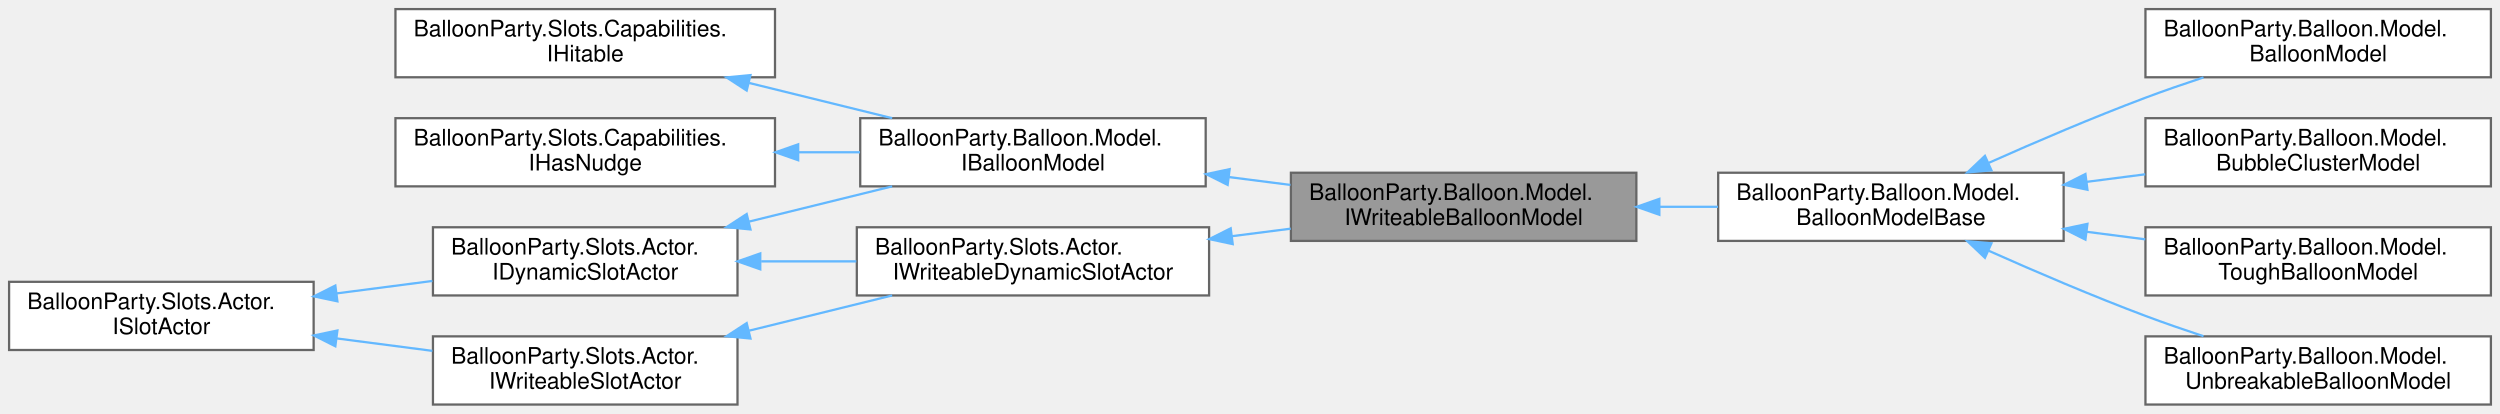
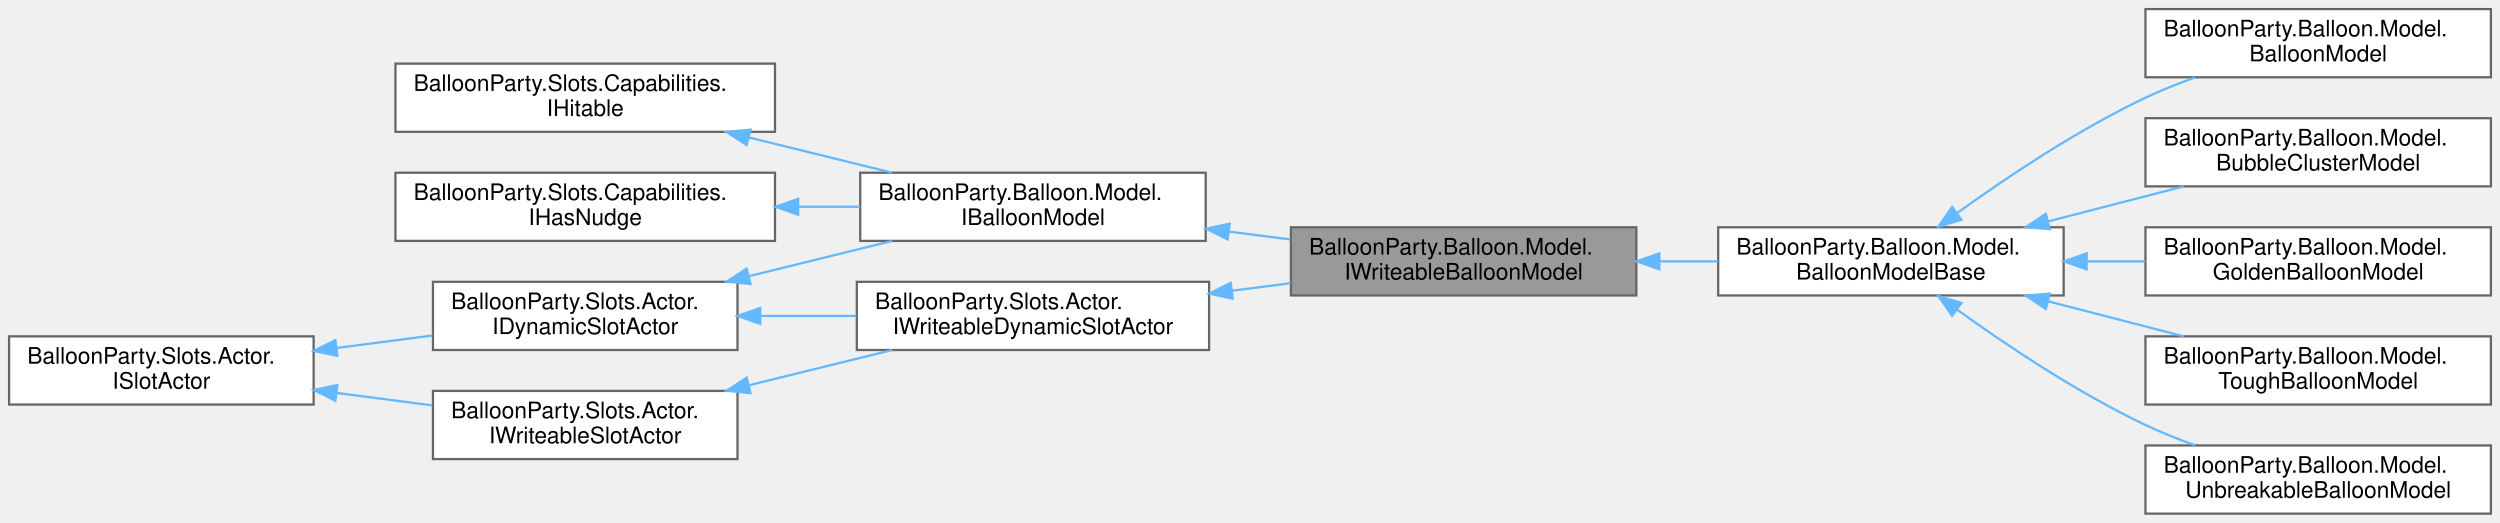
- <svg xmlns="http://www.w3.org/2000/svg" xmlns:xlink="http://www.w3.org/1999/xlink" width="1100pt" height="182pt" viewBox="0.00 0.00 1100.00 182.00">
-   <g id="graph0" class="graph" transform="scale(1 1) rotate(0) translate(4 178)">
+ <svg xmlns="http://www.w3.org/2000/svg" xmlns:xlink="http://www.w3.org/1999/xlink" width="1100pt" height="230pt" viewBox="0.00 0.00 1100.00 230.00">
+   <g id="graph0" class="graph" transform="scale(1 1) rotate(0) translate(4 226)">
    <g id="Node000001" class="node">
      <g id="a_Node000001">
        <a xlink:title=" ">
-           <polygon fill="#999999" stroke="#666666" points="716,-102 564,-102 564,-72 716,-72 716,-102" />
-           <text text-anchor="start" x="572" y="-90" font-family="Helvetica,sans-Serif" font-size="10.00">BalloonParty.Balloon.Model.</text>
-           <text text-anchor="middle" x="640" y="-79" font-family="Helvetica,sans-Serif" font-size="10.00">IWriteableBalloonModel</text>
+           <polygon fill="#999999" stroke="#666666" points="716,-126 564,-126 564,-96 716,-96 716,-126" />
+           <text text-anchor="start" x="572" y="-114" font-family="Helvetica,sans-Serif" font-size="10.00">BalloonParty.Balloon.Model.</text>
+           <text text-anchor="middle" x="640" y="-103" font-family="Helvetica,sans-Serif" font-size="10.00">IWriteableBalloonModel</text>
        </a>
      </g>
    </g>
    <g id="Node000009" class="node">
      <g id="a_Node000009">
        <a xlink:href="classBalloonParty_1_1Balloon_1_1Model_1_1BalloonModelBase.html" target="_top" xlink:title=" ">
-           <polygon fill="white" stroke="#666666" points="904,-102 752,-102 752,-72 904,-72 904,-102" />
-           <text text-anchor="start" x="760" y="-90" font-family="Helvetica,sans-Serif" font-size="10.00">BalloonParty.Balloon.Model.</text>
-           <text text-anchor="middle" x="828" y="-79" font-family="Helvetica,sans-Serif" font-size="10.00">BalloonModelBase</text>
+           <polygon fill="white" stroke="#666666" points="904,-126 752,-126 752,-96 904,-96 904,-126" />
+           <text text-anchor="start" x="760" y="-114" font-family="Helvetica,sans-Serif" font-size="10.00">BalloonParty.Balloon.Model.</text>
+           <text text-anchor="middle" x="828" y="-103" font-family="Helvetica,sans-Serif" font-size="10.00">BalloonModelBase</text>
        </a>
      </g>
    </g>
    <g id="edge10_Node000001_Node000009" class="edge">
      <g id="a_edge10_Node000001_Node000009">
        <a xlink:title=" ">
-           <path fill="none" stroke="#63b8ff" d="M726.15,-87C734.74,-87 743.43,-87 751.9,-87" />
-           <polygon fill="#63b8ff" stroke="#63b8ff" points="726.12,-83.5 716.12,-87 726.12,-90.5 726.12,-83.5" />
+           <path fill="none" stroke="#63b8ff" d="M726.15,-111C734.74,-111 743.43,-111 751.9,-111" />
+           <polygon fill="#63b8ff" stroke="#63b8ff" points="726.12,-107.5 716.12,-111 726.12,-114.5 726.12,-107.5" />
        </a>
      </g>
    </g>
    <g id="Node000002" class="node">
      <g id="a_Node000002">
        <a xlink:href="interfaceBalloonParty_1_1Slots_1_1Actor_1_1IWriteableDynamicSlotActor.html" target="_top" xlink:title=" ">
-           <polygon fill="white" stroke="#666666" points="528,-78 373,-78 373,-48 528,-48 528,-78" />
-           <text text-anchor="start" x="381" y="-66" font-family="Helvetica,sans-Serif" font-size="10.00">BalloonParty.Slots.Actor.</text>
-           <text text-anchor="middle" x="450.5" y="-55" font-family="Helvetica,sans-Serif" font-size="10.00">IWriteableDynamicSlotActor</text>
+           <polygon fill="white" stroke="#666666" points="528,-102 373,-102 373,-72 528,-72 528,-102" />
+           <text text-anchor="start" x="381" y="-90" font-family="Helvetica,sans-Serif" font-size="10.00">BalloonParty.Slots.Actor.</text>
+           <text text-anchor="middle" x="450.5" y="-79" font-family="Helvetica,sans-Serif" font-size="10.00">IWriteableDynamicSlotActor</text>
        </a>
      </g>
    </g>
    <g id="edge1_Node000001_Node000002" class="edge">
      <g id="a_edge1_Node000001_Node000002">
        <a xlink:title=" ">
-           <path fill="none" stroke="#63b8ff" d="M538.1,-74.09C546.73,-75.19 555.43,-76.3 563.92,-77.39" />
-           <polygon fill="#63b8ff" stroke="#63b8ff" points="538.4,-70.59 528.03,-72.8 537.51,-77.54 538.4,-70.59" />
+           <path fill="none" stroke="#63b8ff" d="M538.1,-98.09C546.73,-99.19 555.43,-100.3 563.92,-101.39" />
+           <polygon fill="#63b8ff" stroke="#63b8ff" points="538.4,-94.59 528.03,-96.8 537.51,-101.54 538.4,-94.59" />
        </a>
      </g>
    </g>
    <g id="Node000003" class="node">
      <g id="a_Node000003">
        <a xlink:href="interfaceBalloonParty_1_1Slots_1_1Actor_1_1IDynamicSlotActor.html" target="_top" xlink:title=" ">
-           <polygon fill="white" stroke="#666666" points="320.5,-78 186.5,-78 186.5,-48 320.5,-48 320.5,-78" />
-           <text text-anchor="start" x="194.5" y="-66" font-family="Helvetica,sans-Serif" font-size="10.00">BalloonParty.Slots.Actor.</text>
-           <text text-anchor="middle" x="253.5" y="-55" font-family="Helvetica,sans-Serif" font-size="10.00">IDynamicSlotActor</text>
+           <polygon fill="white" stroke="#666666" points="320.5,-102 186.5,-102 186.5,-72 320.5,-72 320.5,-102" />
+           <text text-anchor="start" x="194.5" y="-90" font-family="Helvetica,sans-Serif" font-size="10.00">BalloonParty.Slots.Actor.</text>
+           <text text-anchor="middle" x="253.5" y="-79" font-family="Helvetica,sans-Serif" font-size="10.00">IDynamicSlotActor</text>
        </a>
      </g>
    </g>
    <g id="edge2_Node000002_Node000003" class="edge">
      <g id="a_edge2_Node000002_Node000003">
        <a xlink:title=" ">
-           <path fill="none" stroke="#63b8ff" d="M330.91,-63C344.66,-63 359.01,-63 372.78,-63" />
-           <polygon fill="#63b8ff" stroke="#63b8ff" points="330.52,-59.5 320.52,-63 330.52,-66.5 330.52,-59.5" />
+           <path fill="none" stroke="#63b8ff" d="M330.91,-87C344.66,-87 359.01,-87 372.78,-87" />
+           <polygon fill="#63b8ff" stroke="#63b8ff" points="330.52,-83.5 320.52,-87 330.52,-90.5 330.52,-83.5" />
        </a>
      </g>
    </g>
    <g id="Node000006" class="node">
      <g id="a_Node000006">
        <a xlink:href="interfaceBalloonParty_1_1Balloon_1_1Model_1_1IBalloonModel.html" target="_top" xlink:title=" ">
-           <polygon fill="white" stroke="#666666" points="526.5,-126 374.5,-126 374.5,-96 526.5,-96 526.5,-126" />
-           <text text-anchor="start" x="382.5" y="-114" font-family="Helvetica,sans-Serif" font-size="10.00">BalloonParty.Balloon.Model.</text>
-           <text text-anchor="middle" x="450.5" y="-103" font-family="Helvetica,sans-Serif" font-size="10.00">IBalloonModel</text>
+           <polygon fill="white" stroke="#666666" points="526.5,-150 374.5,-150 374.5,-120 526.5,-120 526.5,-150" />
+           <text text-anchor="start" x="382.5" y="-138" font-family="Helvetica,sans-Serif" font-size="10.00">BalloonParty.Balloon.Model.</text>
+           <text text-anchor="middle" x="450.5" y="-127" font-family="Helvetica,sans-Serif" font-size="10.00">IBalloonModel</text>
        </a>
      </g>
    </g>
    <g id="edge7_Node000006_Node000003" class="edge">
      <g id="a_edge7_Node000006_Node000003">
        <a xlink:title=" ">
-           <path fill="none" stroke="#63b8ff" d="M325.64,-80.51C346.27,-85.59 368.6,-91.09 388.55,-96" />
-           <polygon fill="#63b8ff" stroke="#63b8ff" points="326.21,-77.05 315.66,-78.06 324.54,-83.84 326.21,-77.05" />
+           <path fill="none" stroke="#63b8ff" d="M325.64,-104.51C346.27,-109.59 368.6,-115.09 388.55,-120" />
+           <polygon fill="#63b8ff" stroke="#63b8ff" points="326.21,-101.05 315.66,-102.06 324.54,-107.84 326.21,-101.05" />
        </a>
      </g>
    </g>
    <g id="Node000004" class="node">
      <g id="a_Node000004">
        <a xlink:href="interfaceBalloonParty_1_1Slots_1_1Actor_1_1ISlotActor.html" target="_top" xlink:title=" ">
-           <polygon fill="white" stroke="#666666" points="134,-54 0,-54 0,-24 134,-24 134,-54" />
-           <text text-anchor="start" x="8" y="-42" font-family="Helvetica,sans-Serif" font-size="10.00">BalloonParty.Slots.Actor.</text>
-           <text text-anchor="middle" x="67" y="-31" font-family="Helvetica,sans-Serif" font-size="10.00">ISlotActor</text>
+           <polygon fill="white" stroke="#666666" points="134,-78 0,-78 0,-48 134,-48 134,-78" />
+           <text text-anchor="start" x="8" y="-66" font-family="Helvetica,sans-Serif" font-size="10.00">BalloonParty.Slots.Actor.</text>
+           <text text-anchor="middle" x="67" y="-55" font-family="Helvetica,sans-Serif" font-size="10.00">ISlotActor</text>
        </a>
      </g>
    </g>
    <g id="edge3_Node000003_Node000004" class="edge">
      <g id="a_edge3_Node000003_Node000004">
        <a xlink:title=" ">
-           <path fill="none" stroke="#63b8ff" d="M144.15,-48.91C158.12,-50.72 172.6,-52.61 186.25,-54.38" />
-           <polygon fill="#63b8ff" stroke="#63b8ff" points="144.46,-45.42 134.09,-47.6 143.55,-52.36 144.46,-45.42" />
+           <path fill="none" stroke="#63b8ff" d="M144.15,-72.91C158.12,-74.72 172.6,-76.61 186.25,-78.38" />
+           <polygon fill="#63b8ff" stroke="#63b8ff" points="144.46,-69.42 134.09,-71.6 143.55,-76.36 144.46,-69.42" />
        </a>
      </g>
    </g>
    <g id="Node000005" class="node">
      <g id="a_Node000005">
        <a xlink:href="interfaceBalloonParty_1_1Slots_1_1Actor_1_1IWriteableSlotActor.html" target="_top" xlink:title=" ">
-           <polygon fill="white" stroke="#666666" points="320.5,-30 186.5,-30 186.5,0 320.5,0 320.5,-30" />
-           <text text-anchor="start" x="194.5" y="-18" font-family="Helvetica,sans-Serif" font-size="10.00">BalloonParty.Slots.Actor.</text>
-           <text text-anchor="middle" x="253.5" y="-7" font-family="Helvetica,sans-Serif" font-size="10.00">IWriteableSlotActor</text>
+           <polygon fill="white" stroke="#666666" points="320.5,-54 186.5,-54 186.5,-24 320.5,-24 320.5,-54" />
+           <text text-anchor="start" x="194.5" y="-42" font-family="Helvetica,sans-Serif" font-size="10.00">BalloonParty.Slots.Actor.</text>
+           <text text-anchor="middle" x="253.5" y="-31" font-family="Helvetica,sans-Serif" font-size="10.00">IWriteableSlotActor</text>
        </a>
      </g>
    </g>
    <g id="edge5_Node000005_Node000004" class="edge">
      <g id="a_edge5_Node000005_Node000004">
        <a xlink:title=" ">
-           <path fill="none" stroke="#63b8ff" d="M144.15,-29.09C158.12,-27.28 172.6,-25.39 186.25,-23.62" />
-           <polygon fill="#63b8ff" stroke="#63b8ff" points="143.55,-25.64 134.09,-30.4 144.46,-32.58 143.55,-25.64" />
+           <path fill="none" stroke="#63b8ff" d="M144.15,-53.09C158.12,-51.28 172.6,-49.39 186.25,-47.62" />
+           <polygon fill="#63b8ff" stroke="#63b8ff" points="143.55,-49.64 134.09,-54.4 144.46,-56.58 143.55,-49.64" />
        </a>
      </g>
    </g>
    <g id="edge4_Node000002_Node000005" class="edge">
      <g id="a_edge4_Node000002_Node000005">
        <a xlink:title=" ">
-           <path fill="none" stroke="#63b8ff" d="M325.64,-32.51C346.27,-37.59 368.6,-43.09 388.55,-48" />
-           <polygon fill="#63b8ff" stroke="#63b8ff" points="326.21,-29.05 315.66,-30.06 324.54,-35.84 326.21,-29.05" />
+           <path fill="none" stroke="#63b8ff" d="M325.64,-56.51C346.27,-61.59 368.6,-67.09 388.55,-72" />
+           <polygon fill="#63b8ff" stroke="#63b8ff" points="326.21,-53.05 315.66,-54.06 324.54,-59.84 326.21,-53.05" />
        </a>
      </g>
    </g>
    <g id="edge6_Node000001_Node000006" class="edge">
      <g id="a_edge6_Node000001_Node000006">
        <a xlink:title=" ">
-           <path fill="none" stroke="#63b8ff" d="M536.79,-100.08C545.8,-98.93 554.92,-97.76 563.8,-96.63" />
-           <polygon fill="#63b8ff" stroke="#63b8ff" points="536.16,-96.64 526.68,-101.38 537.05,-103.58 536.16,-96.64" />
+           <path fill="none" stroke="#63b8ff" d="M536.79,-124.08C545.8,-122.93 554.92,-121.76 563.8,-120.63" />
+           <polygon fill="#63b8ff" stroke="#63b8ff" points="536.16,-120.64 526.68,-125.38 537.05,-127.58 536.16,-120.64" />
        </a>
      </g>
    </g>
    <g id="Node000007" class="node">
      <g id="a_Node000007">
        <a xlink:href="interfaceBalloonParty_1_1Slots_1_1Capabilities_1_1IHitable.html" target="_top" xlink:title=" ">
-           <polygon fill="white" stroke="#666666" points="337,-174 170,-174 170,-144 337,-144 337,-174" />
-           <text text-anchor="start" x="178" y="-162" font-family="Helvetica,sans-Serif" font-size="10.00">BalloonParty.Slots.Capabilities.</text>
-           <text text-anchor="middle" x="253.5" y="-151" font-family="Helvetica,sans-Serif" font-size="10.00">IHitable</text>
+           <polygon fill="white" stroke="#666666" points="337,-198 170,-198 170,-168 337,-168 337,-198" />
+           <text text-anchor="start" x="178" y="-186" font-family="Helvetica,sans-Serif" font-size="10.00">BalloonParty.Slots.Capabilities.</text>
+           <text text-anchor="middle" x="253.5" y="-175" font-family="Helvetica,sans-Serif" font-size="10.00">IHitable</text>
        </a>
      </g>
    </g>
    <g id="edge8_Node000006_Node000007" class="edge">
      <g id="a_edge8_Node000006_Node000007">
        <a xlink:title=" ">
-           <path fill="none" stroke="#63b8ff" d="M325.64,-141.49C346.27,-136.41 368.6,-130.91 388.55,-126" />
-           <polygon fill="#63b8ff" stroke="#63b8ff" points="324.54,-138.16 315.66,-143.94 326.21,-144.95 324.54,-138.16" />
+           <path fill="none" stroke="#63b8ff" d="M325.64,-165.49C346.27,-160.41 368.6,-154.91 388.55,-150" />
+           <polygon fill="#63b8ff" stroke="#63b8ff" points="324.54,-162.16 315.66,-167.94 326.21,-168.95 324.54,-162.16" />
        </a>
      </g>
    </g>
    <g id="Node000008" class="node">
      <g id="a_Node000008">
        <a xlink:href="interfaceBalloonParty_1_1Slots_1_1Capabilities_1_1IHasNudge.html" target="_top" xlink:title=" ">
-           <polygon fill="white" stroke="#666666" points="337,-126 170,-126 170,-96 337,-96 337,-126" />
-           <text text-anchor="start" x="178" y="-114" font-family="Helvetica,sans-Serif" font-size="10.00">BalloonParty.Slots.Capabilities.</text>
-           <text text-anchor="middle" x="253.5" y="-103" font-family="Helvetica,sans-Serif" font-size="10.00">IHasNudge</text>
+           <polygon fill="white" stroke="#666666" points="337,-150 170,-150 170,-120 337,-120 337,-150" />
+           <text text-anchor="start" x="178" y="-138" font-family="Helvetica,sans-Serif" font-size="10.00">BalloonParty.Slots.Capabilities.</text>
+           <text text-anchor="middle" x="253.5" y="-127" font-family="Helvetica,sans-Serif" font-size="10.00">IHasNudge</text>
        </a>
      </g>
    </g>
    <g id="edge9_Node000006_Node000008" class="edge">
      <g id="a_edge9_Node000006_Node000008">
        <a xlink:title=" ">
-           <path fill="none" stroke="#63b8ff" d="M347.39,-111C356.45,-111 365.56,-111 374.41,-111" />
-           <polygon fill="#63b8ff" stroke="#63b8ff" points="347.2,-107.5 337.2,-111 347.2,-114.5 347.2,-107.5" />
+           <path fill="none" stroke="#63b8ff" d="M347.39,-135C356.45,-135 365.56,-135 374.41,-135" />
+           <polygon fill="#63b8ff" stroke="#63b8ff" points="347.2,-131.5 337.2,-135 347.2,-138.5 347.2,-131.5" />
        </a>
      </g>
    </g>
    <g id="Node000010" class="node">
      <g id="a_Node000010">
        <a xlink:href="classBalloonParty_1_1Balloon_1_1Model_1_1BalloonModel.html" target="_top" xlink:title=" ">
-           <polygon fill="white" stroke="#666666" points="1092,-174 940,-174 940,-144 1092,-144 1092,-174" />
-           <text text-anchor="start" x="948" y="-162" font-family="Helvetica,sans-Serif" font-size="10.00">BalloonParty.Balloon.Model.</text>
-           <text text-anchor="middle" x="1016" y="-151" font-family="Helvetica,sans-Serif" font-size="10.00">BalloonModel</text>
+           <polygon fill="white" stroke="#666666" points="1092,-222 940,-222 940,-192 1092,-192 1092,-222" />
+           <text text-anchor="start" x="948" y="-210" font-family="Helvetica,sans-Serif" font-size="10.00">BalloonParty.Balloon.Model.</text>
+           <text text-anchor="middle" x="1016" y="-199" font-family="Helvetica,sans-Serif" font-size="10.00">BalloonModel</text>
        </a>
      </g>
    </g>
    <g id="edge11_Node000009_Node000010" class="edge">
      <g id="a_edge11_Node000009_Node000010">
        <a xlink:title=" ">
-           <path fill="none" stroke="#63b8ff" d="M871.08,-106.36C891.66,-115.53 916.92,-126.34 940,-135 948.19,-138.07 956.98,-141.11 965.54,-143.94" />
-           <polygon fill="#63b8ff" stroke="#63b8ff" points="872.24,-103.04 861.68,-102.14 869.37,-109.43 872.24,-103.04" />
+           <path fill="none" stroke="#63b8ff" d="M857.03,-132.18C878.77,-147.85 910.13,-168.84 940,-183 946.92,-186.28 954.4,-189.27 961.86,-191.95" />
+           <polygon fill="#63b8ff" stroke="#63b8ff" points="859.05,-129.32 848.91,-126.25 854.92,-134.98 859.05,-129.32" />
        </a>
      </g>
    </g>
    <g id="Node000011" class="node">
      <g id="a_Node000011">
        <a xlink:href="classBalloonParty_1_1Balloon_1_1Model_1_1BubbleClusterModel.html" target="_top" xlink:title="At destruction, distributes one ScoreAttribution per remaining bubble to a random palette colour....">
+           <polygon fill="white" stroke="#666666" points="1092,-174 940,-174 940,-144 1092,-144 1092,-174" />
+           <text text-anchor="start" x="948" y="-162" font-family="Helvetica,sans-Serif" font-size="10.00">BalloonParty.Balloon.Model.</text>
+           <text text-anchor="middle" x="1016" y="-151" font-family="Helvetica,sans-Serif" font-size="10.00">BubbleClusterModel</text>
+         </a>
+       </g>
+     </g>
+     <g id="edge12_Node000009_Node000011" class="edge">
+       <g id="a_edge12_Node000009_Node000011">
+         <a xlink:title=" ">
+           <path fill="none" stroke="#63b8ff" d="M897.12,-128.58C916.73,-133.64 937.92,-139.11 956.87,-144" />
+           <polygon fill="#63b8ff" stroke="#63b8ff" points="897.9,-125.17 887.34,-126.06 896.15,-131.94 897.9,-125.17" />
+         </a>
+       </g>
+     </g>
+     <g id="Node000012" class="node">
+       <g id="a_Node000012">
+         <a xlink:href="classBalloonParty_1_1Balloon_1_1Model_1_1GoldenBalloonModel.html" target="_top" xlink:title="The golden reward balloon (PLAN-RewardBalloons): plated, so the shot's own ordinary hit bounces off a...">
          <polygon fill="white" stroke="#666666" points="1092,-126 940,-126 940,-96 1092,-96 1092,-126" />
          <text text-anchor="start" x="948" y="-114" font-family="Helvetica,sans-Serif" font-size="10.00">BalloonParty.Balloon.Model.</text>
-           <text text-anchor="middle" x="1016" y="-103" font-family="Helvetica,sans-Serif" font-size="10.00">BubbleClusterModel</text>
-         </a>
-       </g>
-     </g>
-     <g id="edge12_Node000009_Node000011" class="edge">
-       <g id="a_edge12_Node000009_Node000011">
-         <a xlink:title=" ">
-           <path fill="none" stroke="#63b8ff" d="M914.15,-97.99C922.74,-99.1 931.43,-100.22 939.9,-101.31" />
-           <polygon fill="#63b8ff" stroke="#63b8ff" points="914.48,-94.5 904.12,-96.69 913.59,-101.44 914.48,-94.5" />
-         </a>
-       </g>
-     </g>
-     <g id="Node000012" class="node">
-       <g id="a_Node000012">
+           <text text-anchor="middle" x="1016" y="-103" font-family="Helvetica,sans-Serif" font-size="10.00">GoldenBalloonModel</text>
+         </a>
+       </g>
+     </g>
+     <g id="edge13_Node000009_Node000012" class="edge">
+       <g id="a_edge13_Node000009_Node000012">
+         <a xlink:title=" ">
+           <path fill="none" stroke="#63b8ff" d="M914.15,-111C922.74,-111 931.43,-111 939.9,-111" />
+           <polygon fill="#63b8ff" stroke="#63b8ff" points="914.12,-107.5 904.12,-111 914.12,-114.5 914.12,-107.5" />
+         </a>
+       </g>
+     </g>
+     <g id="Node000013" class="node">
+       <g id="a_Node000013">
        <a xlink:href="classBalloonParty_1_1Balloon_1_1Model_1_1ToughBalloonModel.html" target="_top" xlink:title=" ">
          <polygon fill="white" stroke="#666666" points="1092,-78 940,-78 940,-48 1092,-48 1092,-78" />
          <text text-anchor="start" x="948" y="-66" font-family="Helvetica,sans-Serif" font-size="10.00">BalloonParty.Balloon.Model.</text>
          <text text-anchor="middle" x="1016" y="-55" font-family="Helvetica,sans-Serif" font-size="10.00">ToughBalloonModel</text>
        </a>
      </g>
    </g>
-     <g id="edge13_Node000009_Node000012" class="edge">
-       <g id="a_edge13_Node000009_Node000012">
-         <a xlink:title=" ">
-           <path fill="none" stroke="#63b8ff" d="M914.15,-76.01C922.74,-74.9 931.43,-73.78 939.9,-72.69" />
-           <polygon fill="#63b8ff" stroke="#63b8ff" points="913.59,-72.56 904.12,-77.31 914.48,-79.5 913.59,-72.56" />
-         </a>
-       </g>
-     </g>
-     <g id="Node000013" class="node">
-       <g id="a_Node000013">
+     <g id="edge14_Node000009_Node000013" class="edge">
+       <g id="a_edge14_Node000009_Node000013">
+         <a xlink:title=" ">
+           <path fill="none" stroke="#63b8ff" d="M897.12,-93.42C916.73,-88.36 937.92,-82.89 956.87,-78" />
+           <polygon fill="#63b8ff" stroke="#63b8ff" points="896.15,-90.06 887.34,-95.94 897.9,-96.83 896.15,-90.06" />
+         </a>
+       </g>
+     </g>
+     <g id="Node000014" class="node">
+       <g id="a_Node000014">
        <a xlink:href="classBalloonParty_1_1Balloon_1_1Model_1_1UnbreakableBalloonModel.html" target="_top" xlink:title=" ">
          <polygon fill="white" stroke="#666666" points="1092,-30 940,-30 940,0 1092,0 1092,-30" />
          <text text-anchor="start" x="948" y="-18" font-family="Helvetica,sans-Serif" font-size="10.00">BalloonParty.Balloon.Model.</text>
          <text text-anchor="middle" x="1016" y="-7" font-family="Helvetica,sans-Serif" font-size="10.00">UnbreakableBalloonModel</text>
        </a>
      </g>
    </g>
-     <g id="edge14_Node000009_Node000013" class="edge">
-       <g id="a_edge14_Node000009_Node000013">
-         <a xlink:title=" ">
-           <path fill="none" stroke="#63b8ff" d="M871.08,-67.64C891.66,-58.47 916.92,-47.66 940,-39 948.19,-35.93 956.98,-32.89 965.54,-30.06" />
-           <polygon fill="#63b8ff" stroke="#63b8ff" points="869.37,-64.57 861.68,-71.86 872.24,-70.96 869.37,-64.57" />
+     <g id="edge15_Node000009_Node000014" class="edge">
+       <g id="a_edge15_Node000009_Node000014">
+         <a xlink:title=" ">
+           <path fill="none" stroke="#63b8ff" d="M857.03,-89.82C878.77,-74.15 910.13,-53.16 940,-39 946.92,-35.72 954.4,-32.73 961.86,-30.05" />
+           <polygon fill="#63b8ff" stroke="#63b8ff" points="854.92,-87.02 848.91,-95.75 859.05,-92.68 854.92,-87.02" />
        </a>
      </g>
    </g>
  </g>
</svg>
